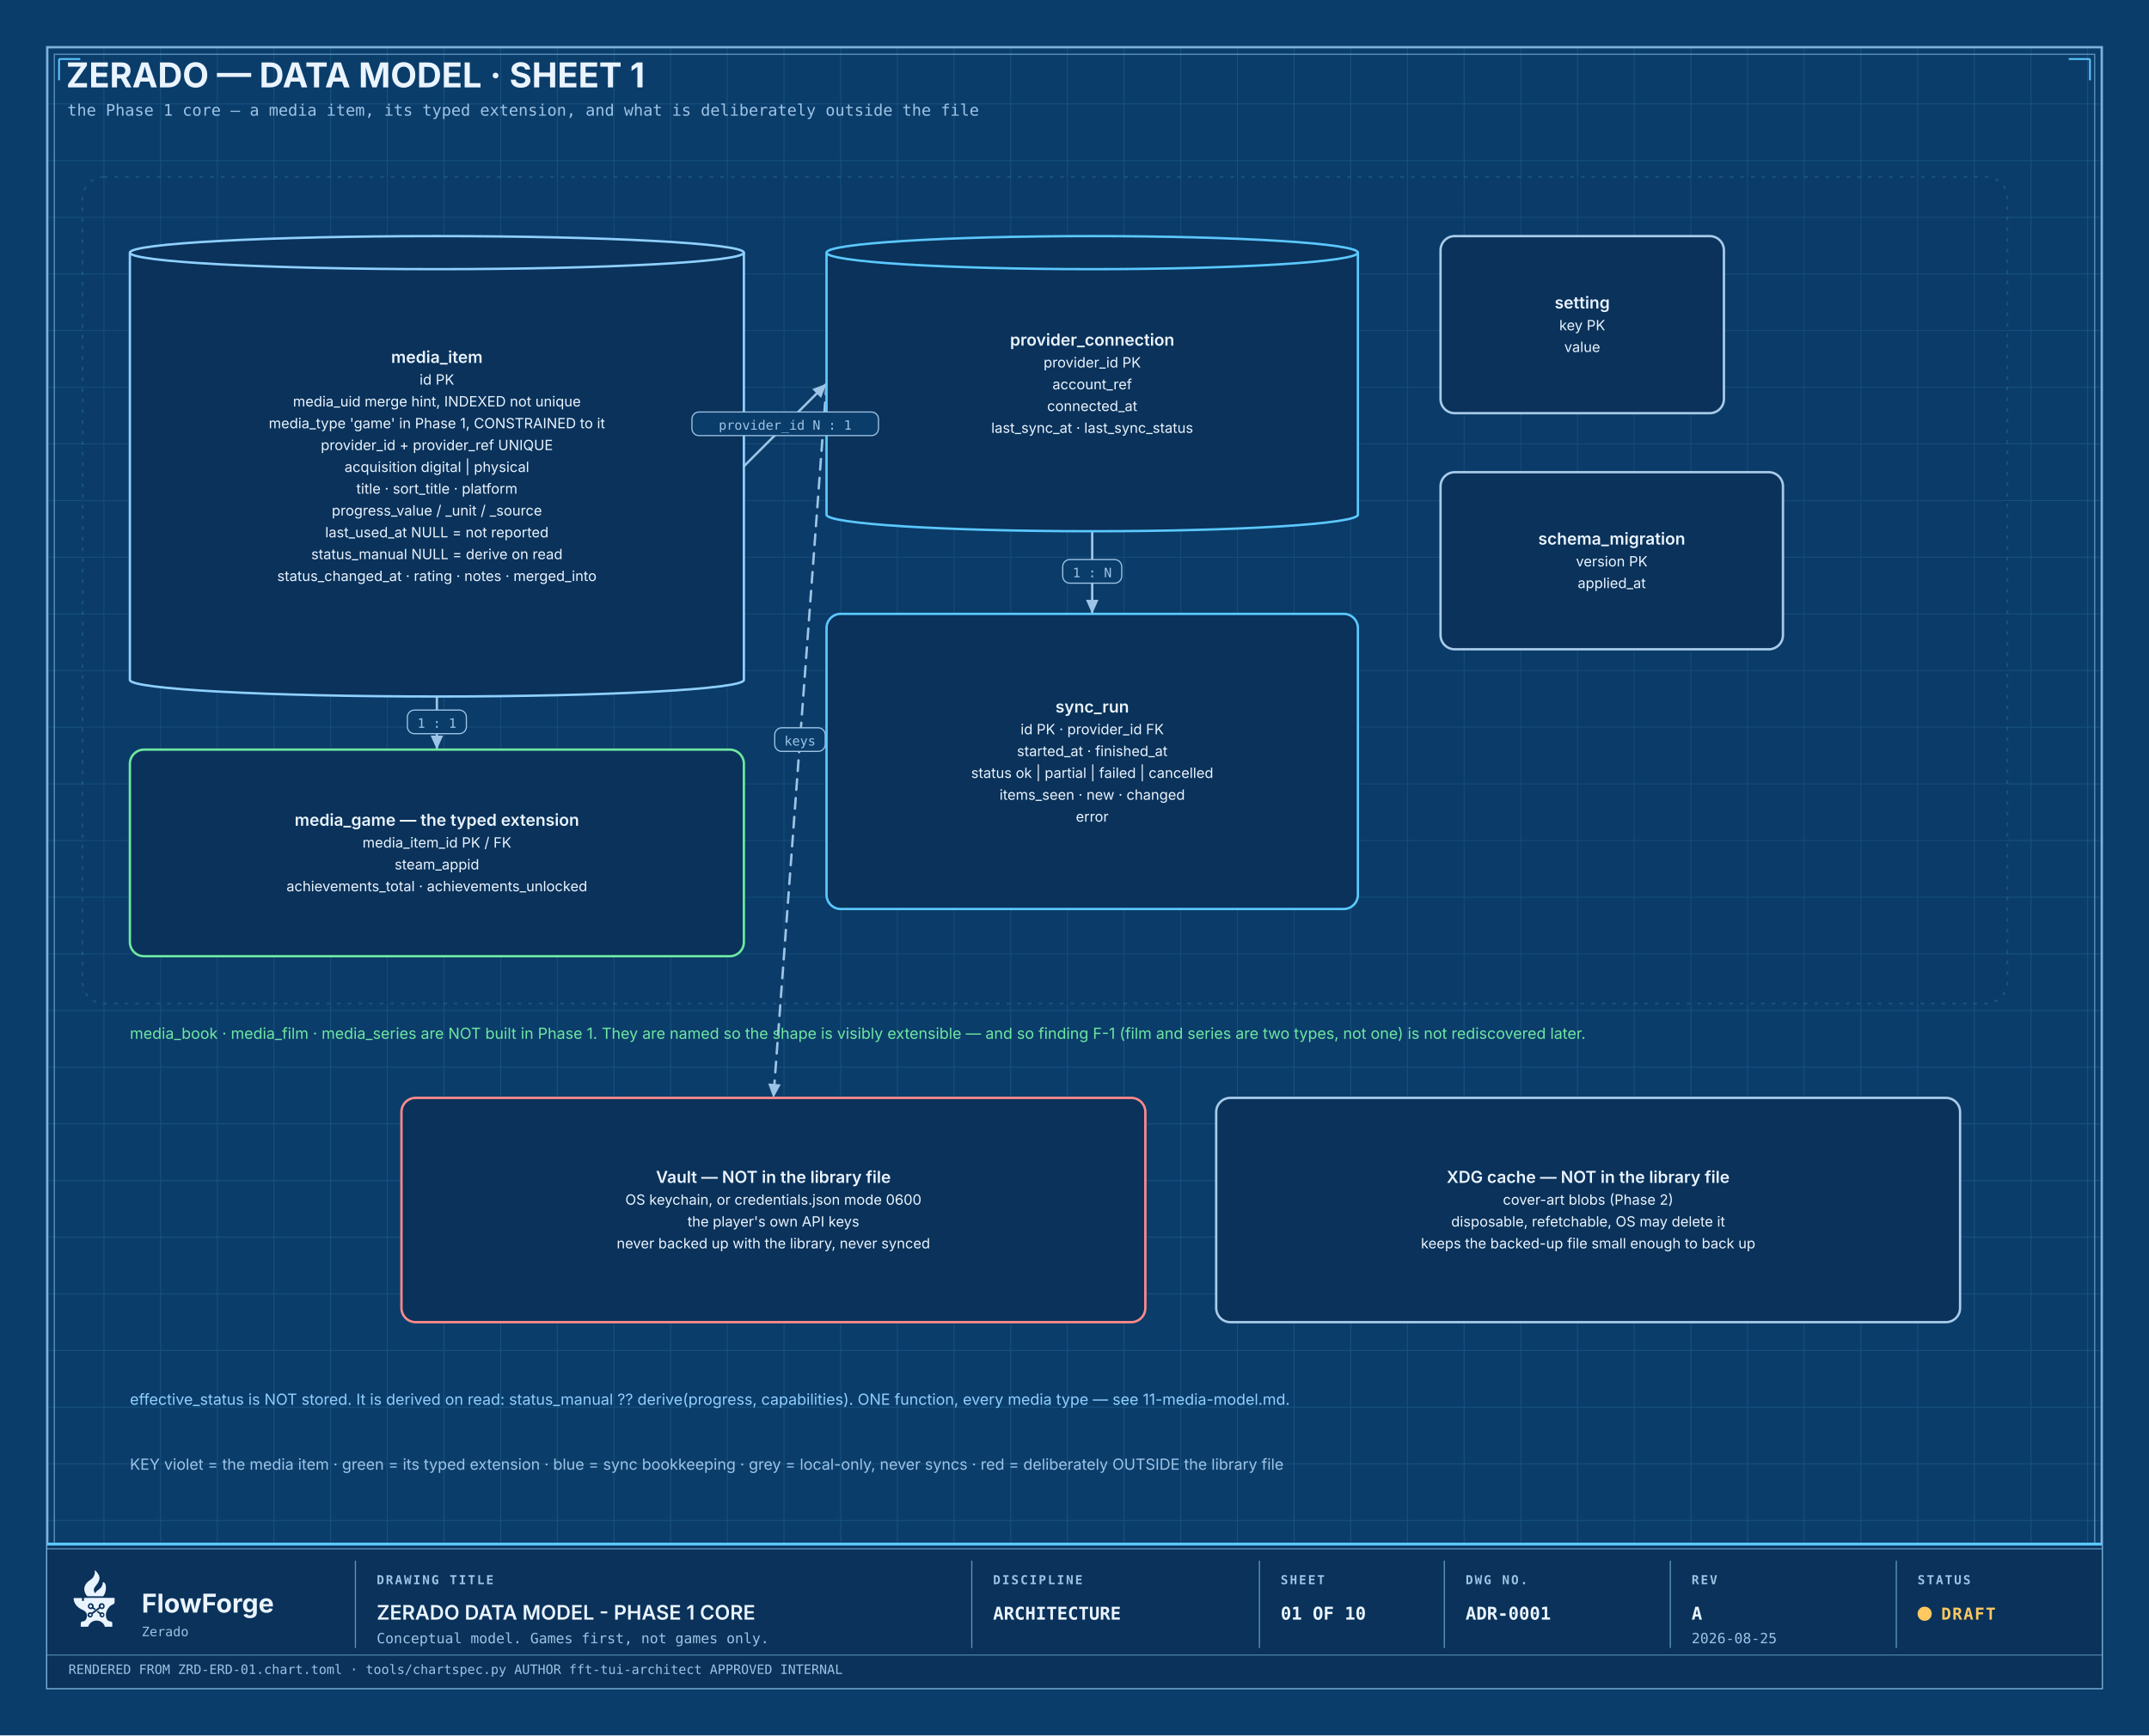
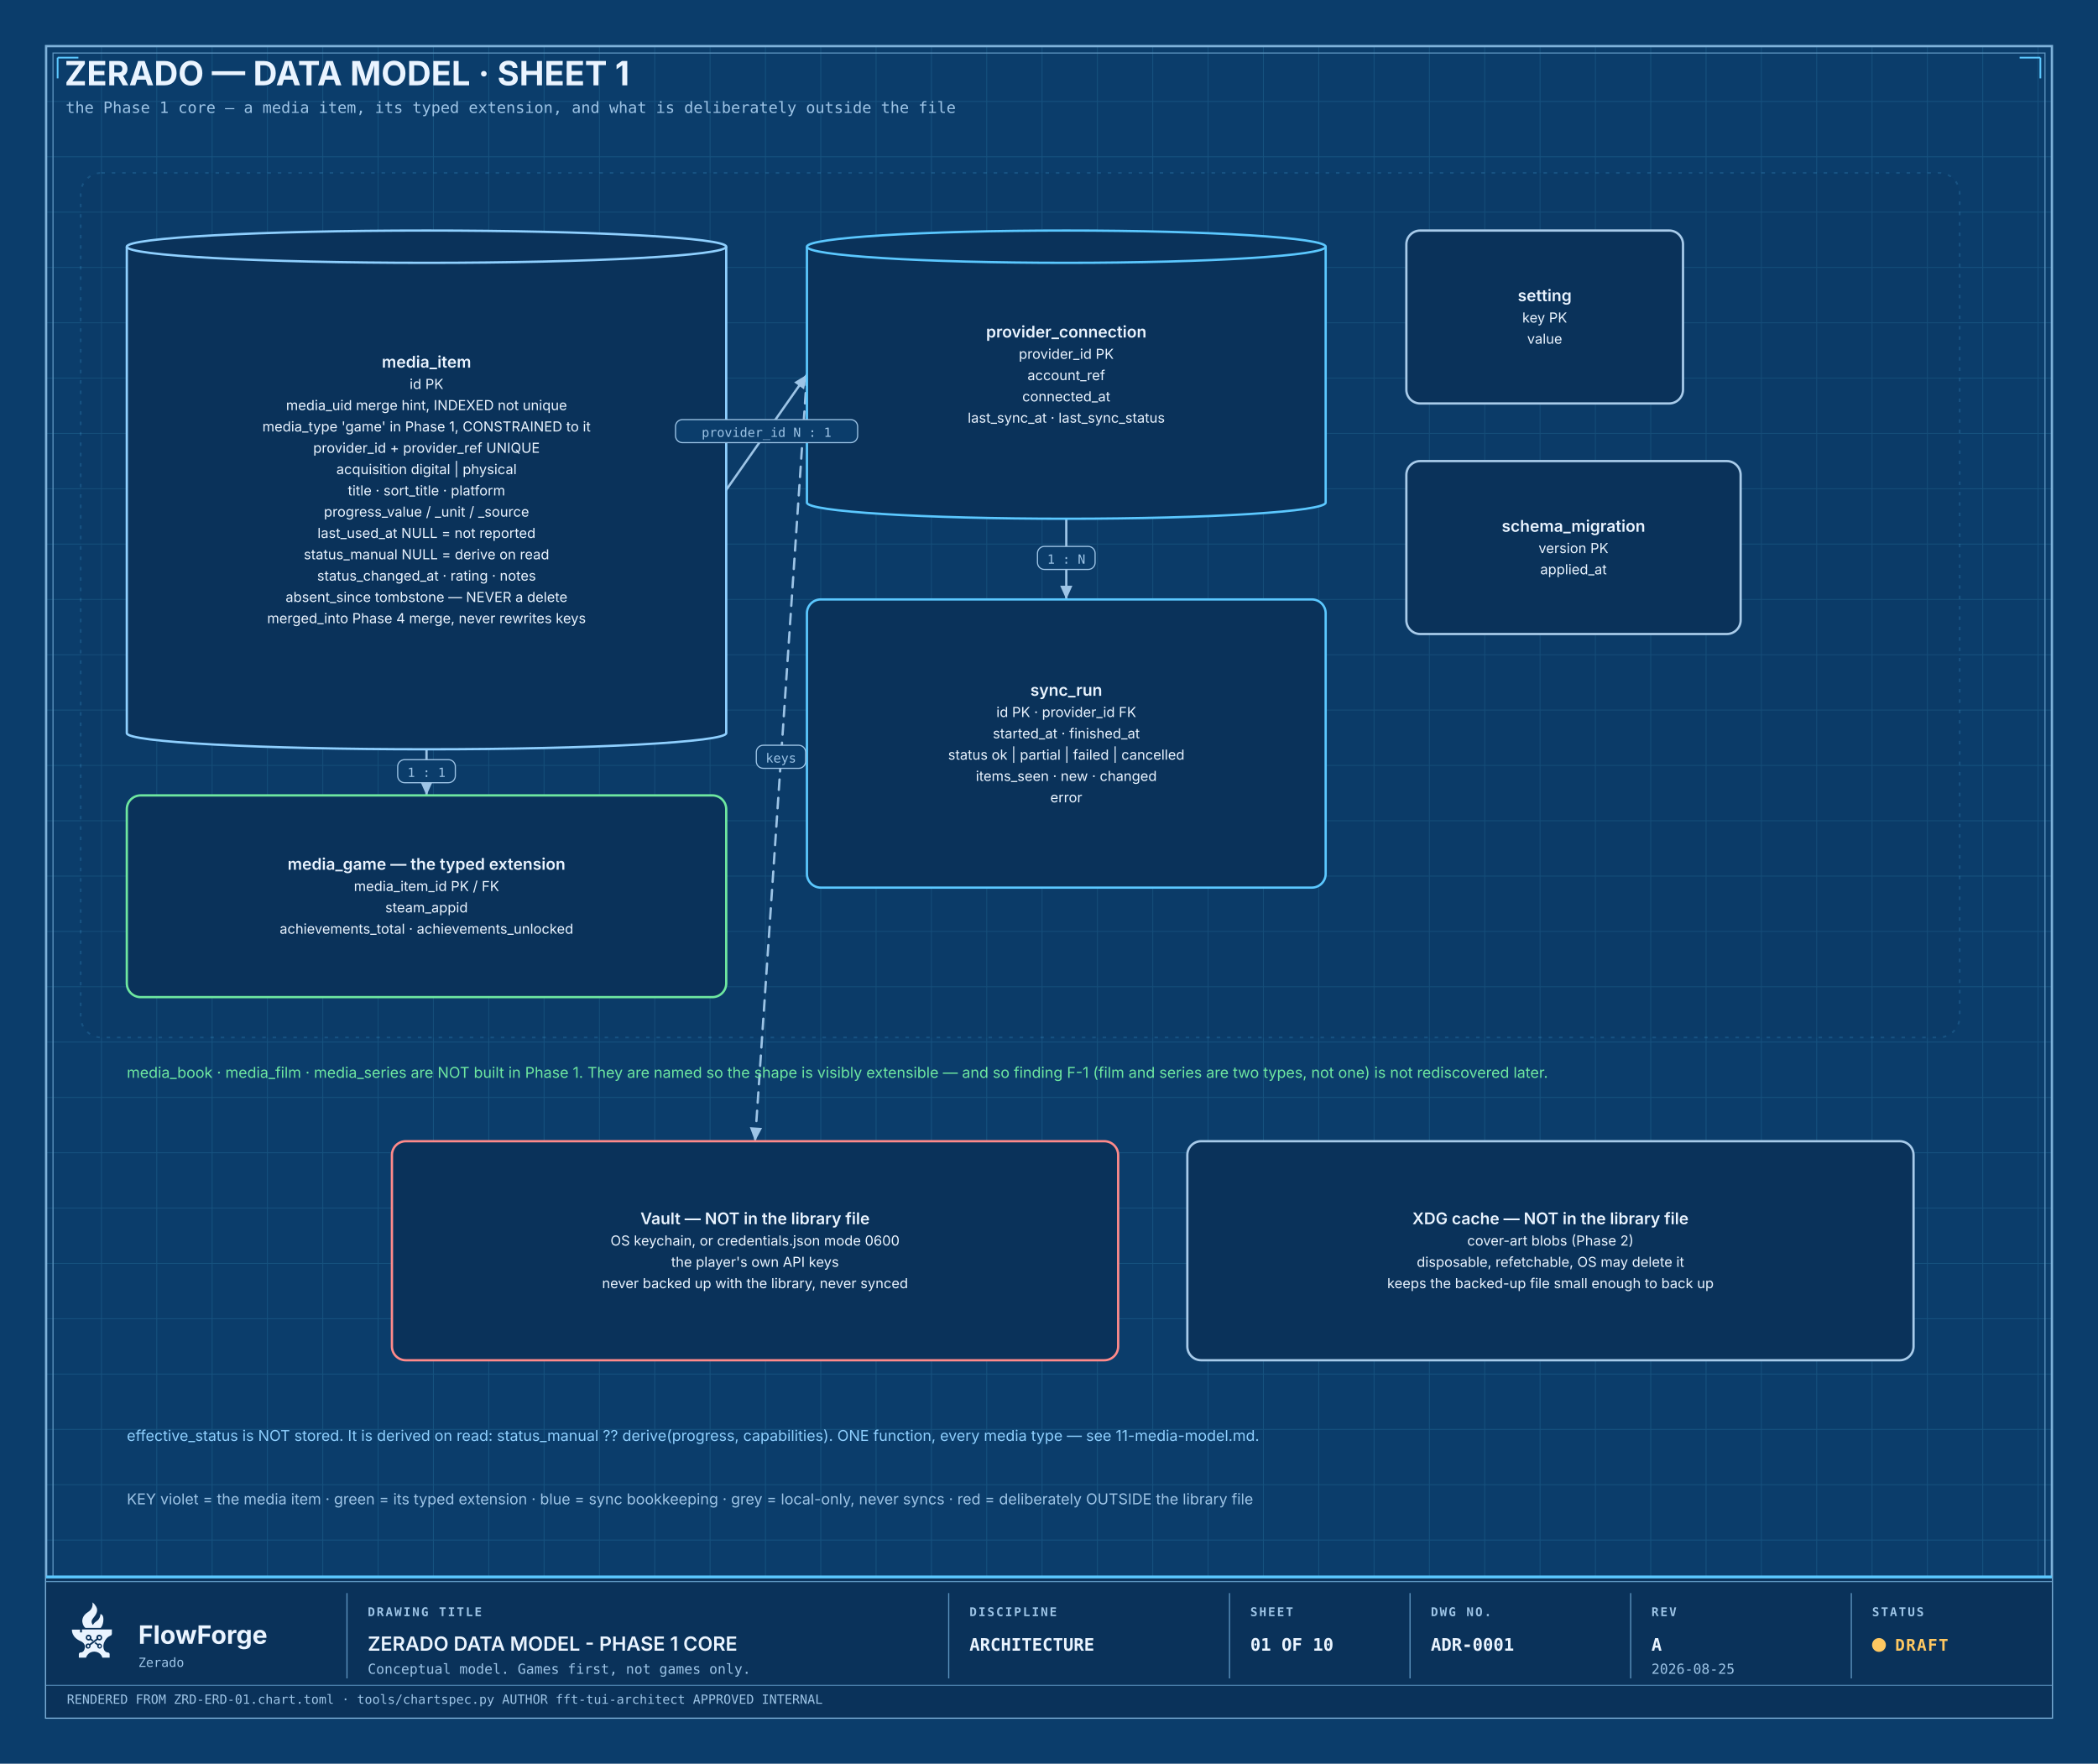
- <svg xmlns="http://www.w3.org/2000/svg" width="1820" height="1470" viewBox="0 0 1820 1470" font-family="'Segoe UI', 'Helvetica Neue', Inter, Arial, sans-serif">
-   <rect x="0" y="0" width="1820" height="1470" fill="#0B3D6B" />
-   <line x1="40" y1="40" x2="40" y2="1430" stroke="#16527F" stroke-width="0.75" />
-   <line x1="88" y1="40" x2="88" y2="1430" stroke="#16527F" stroke-width="0.75" />
-   <line x1="136" y1="40" x2="136" y2="1430" stroke="#16527F" stroke-width="0.75" />
-   <line x1="184" y1="40" x2="184" y2="1430" stroke="#16527F" stroke-width="0.75" />
-   <line x1="232" y1="40" x2="232" y2="1430" stroke="#16527F" stroke-width="0.75" />
-   <line x1="280" y1="40" x2="280" y2="1430" stroke="#16527F" stroke-width="0.75" />
-   <line x1="328" y1="40" x2="328" y2="1430" stroke="#16527F" stroke-width="0.75" />
-   <line x1="376" y1="40" x2="376" y2="1430" stroke="#16527F" stroke-width="0.75" />
-   <line x1="424" y1="40" x2="424" y2="1430" stroke="#16527F" stroke-width="0.75" />
-   <line x1="472" y1="40" x2="472" y2="1430" stroke="#16527F" stroke-width="0.75" />
-   <line x1="520" y1="40" x2="520" y2="1430" stroke="#16527F" stroke-width="0.75" />
-   <line x1="568" y1="40" x2="568" y2="1430" stroke="#16527F" stroke-width="0.75" />
-   <line x1="616" y1="40" x2="616" y2="1430" stroke="#16527F" stroke-width="0.75" />
-   <line x1="664" y1="40" x2="664" y2="1430" stroke="#16527F" stroke-width="0.75" />
-   <line x1="712" y1="40" x2="712" y2="1430" stroke="#16527F" stroke-width="0.75" />
-   <line x1="760" y1="40" x2="760" y2="1430" stroke="#16527F" stroke-width="0.75" />
-   <line x1="808" y1="40" x2="808" y2="1430" stroke="#16527F" stroke-width="0.75" />
-   <line x1="856" y1="40" x2="856" y2="1430" stroke="#16527F" stroke-width="0.75" />
-   <line x1="904" y1="40" x2="904" y2="1430" stroke="#16527F" stroke-width="0.75" />
-   <line x1="952" y1="40" x2="952" y2="1430" stroke="#16527F" stroke-width="0.75" />
-   <line x1="1000" y1="40" x2="1000" y2="1430" stroke="#16527F" stroke-width="0.75" />
-   <line x1="1048" y1="40" x2="1048" y2="1430" stroke="#16527F" stroke-width="0.75" />
-   <line x1="1096" y1="40" x2="1096" y2="1430" stroke="#16527F" stroke-width="0.75" />
-   <line x1="1144" y1="40" x2="1144" y2="1430" stroke="#16527F" stroke-width="0.75" />
-   <line x1="1192" y1="40" x2="1192" y2="1430" stroke="#16527F" stroke-width="0.75" />
-   <line x1="1240" y1="40" x2="1240" y2="1430" stroke="#16527F" stroke-width="0.75" />
-   <line x1="1288" y1="40" x2="1288" y2="1430" stroke="#16527F" stroke-width="0.75" />
-   <line x1="1336" y1="40" x2="1336" y2="1430" stroke="#16527F" stroke-width="0.75" />
-   <line x1="1384" y1="40" x2="1384" y2="1430" stroke="#16527F" stroke-width="0.75" />
-   <line x1="1432" y1="40" x2="1432" y2="1430" stroke="#16527F" stroke-width="0.75" />
-   <line x1="1480" y1="40" x2="1480" y2="1430" stroke="#16527F" stroke-width="0.75" />
-   <line x1="1528" y1="40" x2="1528" y2="1430" stroke="#16527F" stroke-width="0.75" />
-   <line x1="1576" y1="40" x2="1576" y2="1430" stroke="#16527F" stroke-width="0.75" />
-   <line x1="1624" y1="40" x2="1624" y2="1430" stroke="#16527F" stroke-width="0.75" />
-   <line x1="1672" y1="40" x2="1672" y2="1430" stroke="#16527F" stroke-width="0.75" />
-   <line x1="1720" y1="40" x2="1720" y2="1430" stroke="#16527F" stroke-width="0.75" />
-   <line x1="1768" y1="40" x2="1768" y2="1430" stroke="#16527F" stroke-width="0.75" />
+ <svg xmlns="http://www.w3.org/2000/svg" width="1820" height="1530" viewBox="0 0 1820 1530" font-family="'Segoe UI', 'Helvetica Neue', Inter, Arial, sans-serif">
+   <rect x="0" y="0" width="1820" height="1530" fill="#0B3D6B" />
+   <line x1="40" y1="40" x2="40" y2="1490" stroke="#16527F" stroke-width="0.75" />
+   <line x1="88" y1="40" x2="88" y2="1490" stroke="#16527F" stroke-width="0.75" />
+   <line x1="136" y1="40" x2="136" y2="1490" stroke="#16527F" stroke-width="0.75" />
+   <line x1="184" y1="40" x2="184" y2="1490" stroke="#16527F" stroke-width="0.75" />
+   <line x1="232" y1="40" x2="232" y2="1490" stroke="#16527F" stroke-width="0.75" />
+   <line x1="280" y1="40" x2="280" y2="1490" stroke="#16527F" stroke-width="0.75" />
+   <line x1="328" y1="40" x2="328" y2="1490" stroke="#16527F" stroke-width="0.75" />
+   <line x1="376" y1="40" x2="376" y2="1490" stroke="#16527F" stroke-width="0.75" />
+   <line x1="424" y1="40" x2="424" y2="1490" stroke="#16527F" stroke-width="0.75" />
+   <line x1="472" y1="40" x2="472" y2="1490" stroke="#16527F" stroke-width="0.75" />
+   <line x1="520" y1="40" x2="520" y2="1490" stroke="#16527F" stroke-width="0.75" />
+   <line x1="568" y1="40" x2="568" y2="1490" stroke="#16527F" stroke-width="0.75" />
+   <line x1="616" y1="40" x2="616" y2="1490" stroke="#16527F" stroke-width="0.75" />
+   <line x1="664" y1="40" x2="664" y2="1490" stroke="#16527F" stroke-width="0.75" />
+   <line x1="712" y1="40" x2="712" y2="1490" stroke="#16527F" stroke-width="0.75" />
+   <line x1="760" y1="40" x2="760" y2="1490" stroke="#16527F" stroke-width="0.75" />
+   <line x1="808" y1="40" x2="808" y2="1490" stroke="#16527F" stroke-width="0.75" />
+   <line x1="856" y1="40" x2="856" y2="1490" stroke="#16527F" stroke-width="0.75" />
+   <line x1="904" y1="40" x2="904" y2="1490" stroke="#16527F" stroke-width="0.75" />
+   <line x1="952" y1="40" x2="952" y2="1490" stroke="#16527F" stroke-width="0.75" />
+   <line x1="1000" y1="40" x2="1000" y2="1490" stroke="#16527F" stroke-width="0.75" />
+   <line x1="1048" y1="40" x2="1048" y2="1490" stroke="#16527F" stroke-width="0.75" />
+   <line x1="1096" y1="40" x2="1096" y2="1490" stroke="#16527F" stroke-width="0.75" />
+   <line x1="1144" y1="40" x2="1144" y2="1490" stroke="#16527F" stroke-width="0.75" />
+   <line x1="1192" y1="40" x2="1192" y2="1490" stroke="#16527F" stroke-width="0.75" />
+   <line x1="1240" y1="40" x2="1240" y2="1490" stroke="#16527F" stroke-width="0.75" />
+   <line x1="1288" y1="40" x2="1288" y2="1490" stroke="#16527F" stroke-width="0.75" />
+   <line x1="1336" y1="40" x2="1336" y2="1490" stroke="#16527F" stroke-width="0.75" />
+   <line x1="1384" y1="40" x2="1384" y2="1490" stroke="#16527F" stroke-width="0.75" />
+   <line x1="1432" y1="40" x2="1432" y2="1490" stroke="#16527F" stroke-width="0.75" />
+   <line x1="1480" y1="40" x2="1480" y2="1490" stroke="#16527F" stroke-width="0.75" />
+   <line x1="1528" y1="40" x2="1528" y2="1490" stroke="#16527F" stroke-width="0.75" />
+   <line x1="1576" y1="40" x2="1576" y2="1490" stroke="#16527F" stroke-width="0.75" />
+   <line x1="1624" y1="40" x2="1624" y2="1490" stroke="#16527F" stroke-width="0.75" />
+   <line x1="1672" y1="40" x2="1672" y2="1490" stroke="#16527F" stroke-width="0.75" />
+   <line x1="1720" y1="40" x2="1720" y2="1490" stroke="#16527F" stroke-width="0.75" />
+   <line x1="1768" y1="40" x2="1768" y2="1490" stroke="#16527F" stroke-width="0.75" />
  <line x1="40" y1="40" x2="1780" y2="40" stroke="#16527F" stroke-width="0.75" />
  <line x1="40" y1="88" x2="1780" y2="88" stroke="#16527F" stroke-width="0.75" />
  <line x1="40" y1="136" x2="1780" y2="136" stroke="#16527F" stroke-width="0.75" />
  <line x1="40" y1="184" x2="1780" y2="184" stroke="#16527F" stroke-width="0.75" />
  <line x1="40" y1="232" x2="1780" y2="232" stroke="#16527F" stroke-width="0.75" />
  <line x1="40" y1="280" x2="1780" y2="280" stroke="#16527F" stroke-width="0.75" />
  <line x1="40" y1="328" x2="1780" y2="328" stroke="#16527F" stroke-width="0.75" />
  <line x1="40" y1="376" x2="1780" y2="376" stroke="#16527F" stroke-width="0.75" />
  <line x1="40" y1="424" x2="1780" y2="424" stroke="#16527F" stroke-width="0.75" />
  <line x1="40" y1="472" x2="1780" y2="472" stroke="#16527F" stroke-width="0.75" />
  <line x1="40" y1="520" x2="1780" y2="520" stroke="#16527F" stroke-width="0.75" />
  <line x1="40" y1="568" x2="1780" y2="568" stroke="#16527F" stroke-width="0.75" />
  <line x1="40" y1="616" x2="1780" y2="616" stroke="#16527F" stroke-width="0.75" />
  <line x1="40" y1="664" x2="1780" y2="664" stroke="#16527F" stroke-width="0.75" />
  <line x1="40" y1="712" x2="1780" y2="712" stroke="#16527F" stroke-width="0.75" />
  <line x1="40" y1="760" x2="1780" y2="760" stroke="#16527F" stroke-width="0.75" />
  <line x1="40" y1="808" x2="1780" y2="808" stroke="#16527F" stroke-width="0.75" />
  <line x1="40" y1="856" x2="1780" y2="856" stroke="#16527F" stroke-width="0.75" />
  <line x1="40" y1="904" x2="1780" y2="904" stroke="#16527F" stroke-width="0.75" />
  <line x1="40" y1="952" x2="1780" y2="952" stroke="#16527F" stroke-width="0.75" />
  <line x1="40" y1="1000" x2="1780" y2="1000" stroke="#16527F" stroke-width="0.75" />
  <line x1="40" y1="1048" x2="1780" y2="1048" stroke="#16527F" stroke-width="0.75" />
  <line x1="40" y1="1096" x2="1780" y2="1096" stroke="#16527F" stroke-width="0.75" />
  <line x1="40" y1="1144" x2="1780" y2="1144" stroke="#16527F" stroke-width="0.75" />
  <line x1="40" y1="1192" x2="1780" y2="1192" stroke="#16527F" stroke-width="0.75" />
  <line x1="40" y1="1240" x2="1780" y2="1240" stroke="#16527F" stroke-width="0.75" />
  <line x1="40" y1="1288" x2="1780" y2="1288" stroke="#16527F" stroke-width="0.75" />
  <line x1="40" y1="1336" x2="1780" y2="1336" stroke="#16527F" stroke-width="0.75" />
  <line x1="40" y1="1384" x2="1780" y2="1384" stroke="#16527F" stroke-width="0.75" />
-   <rect x="40" y="40" width="1740" height="1390" fill="none" stroke="#7FB2DA" stroke-width="2" />
-   <rect x="46" y="46" width="1728" height="1378" fill="none" stroke="#5C93BE" stroke-width="1" />
+   <line x1="40" y1="1432" x2="1780" y2="1432" stroke="#16527F" stroke-width="0.75" />
+   <line x1="40" y1="1480" x2="1780" y2="1480" stroke="#16527F" stroke-width="0.75" />
+   <rect x="40" y="40" width="1740" height="1450" fill="none" stroke="#7FB2DA" stroke-width="2" />
+   <rect x="46" y="46" width="1728" height="1438" fill="none" stroke="#5C93BE" stroke-width="1" />
  <line x1="50" y1="50" x2="68" y2="50" stroke="#5BC8FF" stroke-width="1.5" />
  <line x1="50" y1="50" x2="50" y2="68" stroke="#5BC8FF" stroke-width="1.5" />
  <line x1="1770" y1="50" x2="1752" y2="50" stroke="#5BC8FF" stroke-width="1.5" />
  <line x1="1770" y1="50" x2="1770" y2="68" stroke="#5BC8FF" stroke-width="1.5" />
-   <line x1="50" y1="1420" x2="68" y2="1420" stroke="#5BC8FF" stroke-width="1.5" />
-   <line x1="50" y1="1420" x2="50" y2="1402" stroke="#5BC8FF" stroke-width="1.5" />
-   <line x1="1770" y1="1420" x2="1752" y2="1420" stroke="#5BC8FF" stroke-width="1.5" />
-   <line x1="1770" y1="1420" x2="1770" y2="1402" stroke="#5BC8FF" stroke-width="1.5" />
+   <line x1="50" y1="1480" x2="68" y2="1480" stroke="#5BC8FF" stroke-width="1.5" />
+   <line x1="50" y1="1480" x2="50" y2="1462" stroke="#5BC8FF" stroke-width="1.5" />
+   <line x1="1770" y1="1480" x2="1752" y2="1480" stroke="#5BC8FF" stroke-width="1.5" />
+   <line x1="1770" y1="1480" x2="1770" y2="1462" stroke="#5BC8FF" stroke-width="1.5" />
  <text x="56" y="74" font-family="'Segoe UI', 'Helvetica Neue', Inter, Arial, sans-serif" font-size="29" font-weight="700" fill="#EAF4FF">ZERADO — DATA MODEL  ·  SHEET 1</text>
  <text x="57" y="98" font-family="ui-monospace, 'Cascadia Code', 'JetBrains Mono', monospace" font-size="13.5" fill="#9DC4E6">the Phase 1 core — a media item, its typed extension, and what is deliberately outside the file</text>
-   <rect x="70.0" y="150.0" width="1630.0" height="700.0" rx="18" fill="#0A325A" opacity="0.16" stroke="#5BC8FF" stroke-width="1.5" stroke-dasharray="3 6" />
-   <polyline points="370.0,590.0 370.0,635.0" fill="none" stroke="#9DC4E6" stroke-width="2.0" stroke-linejoin="round" stroke-linecap="round" />
-   <polygon points="370.0,635.0 364.7,623.1 375.3,623.1" fill="#9DC4E6" />
-   <polyline points="630.0,395.0 700.0,325.0" fill="none" stroke="#9DC4E6" stroke-width="2.0" stroke-linejoin="round" stroke-linecap="round" />
-   <polygon points="700.0,325.0 695.4,337.1 687.9,329.6" fill="#9DC4E6" />
+   <rect x="70.0" y="150.0" width="1630.0" height="750.0" rx="18" fill="#0A325A" opacity="0.16" stroke="#5BC8FF" stroke-width="1.5" stroke-dasharray="3 6" />
+   <polyline points="370.0,650.0 370.0,690.0" fill="none" stroke="#9DC4E6" stroke-width="2.0" stroke-linejoin="round" stroke-linecap="round" />
+   <polygon points="370.0,690.0 364.7,678.1 375.3,678.1" fill="#9DC4E6" />
+   <polyline points="630.0,425.0 700.0,325.0" fill="none" stroke="#9DC4E6" stroke-width="2.0" stroke-linejoin="round" stroke-linecap="round" />
+   <polygon points="700.0,325.0 697.5,337.8 688.9,331.7" fill="#9DC4E6" />
  <polyline points="925.0,450.0 925.0,520.0" fill="none" stroke="#9DC4E6" stroke-width="2.0" stroke-linejoin="round" stroke-linecap="round" />
  <polygon points="925.0,520.0 919.7,508.1 930.3,508.1" fill="#9DC4E6" />
-   <polyline points="700.0,325.0 655.0,930.0" fill="none" stroke="#9DC4E6" stroke-width="2.0" stroke-dasharray="9 7" stroke-linejoin="round" stroke-linecap="round" />
-   <polygon points="655.0,930.0 650.6,917.8 661.2,918.6" fill="#9DC4E6" />
-   <path d="M110.0,214.0 A260.0,14 0 0 1 630.0,214.0 L630.0,576.0 A260.0,14 0 0 1 110.0,576.0 Z" fill="#0A325A" stroke="#8FD0FF" stroke-width="2.0" />
+   <polyline points="700.0,325.0 655.0,990.0" fill="none" stroke="#9DC4E6" stroke-width="2.0" stroke-dasharray="9 7" stroke-linejoin="round" stroke-linecap="round" />
+   <polygon points="655.0,990.0 650.5,977.8 661.1,978.5" fill="#9DC4E6" />
+   <path d="M110.0,214.0 A260.0,14 0 0 1 630.0,214.0 L630.0,636.0 A260.0,14 0 0 1 110.0,636.0 Z" fill="#0A325A" stroke="#8FD0FF" stroke-width="2.0" />
  <path d="M110.0,214.0 A260.0,14 0 0 0 630.0,214.0" fill="none" stroke="#8FD0FF" stroke-width="2.0" />
-   <text x="370.0" y="307.4" font-family="'Segoe UI', 'Helvetica Neue', Inter, Arial, sans-serif" font-size="14" fill="#EAF4FF" text-anchor="middle" font-weight="600">media_item</text>
-   <text x="370.0" y="325.8" font-family="'Segoe UI', 'Helvetica Neue', Inter, Arial, sans-serif" font-size="12" fill="#EAF4FF" text-anchor="middle" font-weight="400">id                    PK</text>
-   <text x="370.0" y="344.3" font-family="'Segoe UI', 'Helvetica Neue', Inter, Arial, sans-serif" font-size="12" fill="#EAF4FF" text-anchor="middle" font-weight="400">media_uid             merge hint, INDEXED not unique</text>
-   <text x="370.0" y="362.8" font-family="'Segoe UI', 'Helvetica Neue', Inter, Arial, sans-serif" font-size="12" fill="#EAF4FF" text-anchor="middle" font-weight="400">media_type            'game' in Phase 1, CONSTRAINED to it</text>
-   <text x="370.0" y="381.3" font-family="'Segoe UI', 'Helvetica Neue', Inter, Arial, sans-serif" font-size="12" fill="#EAF4FF" text-anchor="middle" font-weight="400">provider_id + provider_ref      UNIQUE</text>
-   <text x="370.0" y="399.8" font-family="'Segoe UI', 'Helvetica Neue', Inter, Arial, sans-serif" font-size="12" fill="#EAF4FF" text-anchor="middle" font-weight="400">acquisition           digital | physical</text>
-   <text x="370.0" y="418.2" font-family="'Segoe UI', 'Helvetica Neue', Inter, Arial, sans-serif" font-size="12" fill="#EAF4FF" text-anchor="middle" font-weight="400">title · sort_title · platform</text>
-   <text x="370.0" y="436.7" font-family="'Segoe UI', 'Helvetica Neue', Inter, Arial, sans-serif" font-size="12" fill="#EAF4FF" text-anchor="middle" font-weight="400">progress_value / _unit / _source</text>
-   <text x="370.0" y="455.2" font-family="'Segoe UI', 'Helvetica Neue', Inter, Arial, sans-serif" font-size="12" fill="#EAF4FF" text-anchor="middle" font-weight="400">last_used_at          NULL = not reported</text>
-   <text x="370.0" y="473.7" font-family="'Segoe UI', 'Helvetica Neue', Inter, Arial, sans-serif" font-size="12" fill="#EAF4FF" text-anchor="middle" font-weight="400">status_manual         NULL = derive on read</text>
-   <text x="370.0" y="492.2" font-family="'Segoe UI', 'Helvetica Neue', Inter, Arial, sans-serif" font-size="12" fill="#EAF4FF" text-anchor="middle" font-weight="400">status_changed_at · rating · notes · merged_into</text>
-   <rect x="110.0" y="635.0" width="520.0" height="175.0" rx="12" ry="12" fill="#0A325A" stroke="#6EE7A0" stroke-width="2.0" />
-   <text x="370.0" y="699.5" font-family="'Segoe UI', 'Helvetica Neue', Inter, Arial, sans-serif" font-size="14" fill="#EAF4FF" text-anchor="middle" font-weight="600">media_game        — the typed extension</text>
-   <text x="370.0" y="718.0" font-family="'Segoe UI', 'Helvetica Neue', Inter, Arial, sans-serif" font-size="12" fill="#EAF4FF" text-anchor="middle" font-weight="400">media_item_id         PK / FK</text>
-   <text x="370.0" y="736.5" font-family="'Segoe UI', 'Helvetica Neue', Inter, Arial, sans-serif" font-size="12" fill="#EAF4FF" text-anchor="middle" font-weight="400">steam_appid</text>
-   <text x="370.0" y="755.0" font-family="'Segoe UI', 'Helvetica Neue', Inter, Arial, sans-serif" font-size="12" fill="#EAF4FF" text-anchor="middle" font-weight="400">achievements_total · achievements_unlocked</text>
+   <text x="370.0" y="318.9" font-family="'Segoe UI', 'Helvetica Neue', Inter, Arial, sans-serif" font-size="14" fill="#EAF4FF" text-anchor="middle" font-weight="600">media_item</text>
+   <text x="370.0" y="337.4" font-family="'Segoe UI', 'Helvetica Neue', Inter, Arial, sans-serif" font-size="12" fill="#EAF4FF" text-anchor="middle" font-weight="400">id                    PK</text>
+   <text x="370.0" y="355.8" font-family="'Segoe UI', 'Helvetica Neue', Inter, Arial, sans-serif" font-size="12" fill="#EAF4FF" text-anchor="middle" font-weight="400">media_uid             merge hint, INDEXED not unique</text>
+   <text x="370.0" y="374.3" font-family="'Segoe UI', 'Helvetica Neue', Inter, Arial, sans-serif" font-size="12" fill="#EAF4FF" text-anchor="middle" font-weight="400">media_type            'game' in Phase 1, CONSTRAINED to it</text>
+   <text x="370.0" y="392.8" font-family="'Segoe UI', 'Helvetica Neue', Inter, Arial, sans-serif" font-size="12" fill="#EAF4FF" text-anchor="middle" font-weight="400">provider_id + provider_ref      UNIQUE</text>
+   <text x="370.0" y="411.3" font-family="'Segoe UI', 'Helvetica Neue', Inter, Arial, sans-serif" font-size="12" fill="#EAF4FF" text-anchor="middle" font-weight="400">acquisition           digital | physical</text>
+   <text x="370.0" y="429.8" font-family="'Segoe UI', 'Helvetica Neue', Inter, Arial, sans-serif" font-size="12" fill="#EAF4FF" text-anchor="middle" font-weight="400">title · sort_title · platform</text>
+   <text x="370.0" y="448.2" font-family="'Segoe UI', 'Helvetica Neue', Inter, Arial, sans-serif" font-size="12" fill="#EAF4FF" text-anchor="middle" font-weight="400">progress_value / _unit / _source</text>
+   <text x="370.0" y="466.7" font-family="'Segoe UI', 'Helvetica Neue', Inter, Arial, sans-serif" font-size="12" fill="#EAF4FF" text-anchor="middle" font-weight="400">last_used_at          NULL = not reported</text>
+   <text x="370.0" y="485.2" font-family="'Segoe UI', 'Helvetica Neue', Inter, Arial, sans-serif" font-size="12" fill="#EAF4FF" text-anchor="middle" font-weight="400">status_manual         NULL = derive on read</text>
+   <text x="370.0" y="503.7" font-family="'Segoe UI', 'Helvetica Neue', Inter, Arial, sans-serif" font-size="12" fill="#EAF4FF" text-anchor="middle" font-weight="400">status_changed_at · rating · notes</text>
+   <text x="370.0" y="522.2" font-family="'Segoe UI', 'Helvetica Neue', Inter, Arial, sans-serif" font-size="12" fill="#EAF4FF" text-anchor="middle" font-weight="400">absent_since          tombstone — NEVER a delete</text>
+   <text x="370.0" y="540.6" font-family="'Segoe UI', 'Helvetica Neue', Inter, Arial, sans-serif" font-size="12" fill="#EAF4FF" text-anchor="middle" font-weight="400">merged_into           Phase 4 merge, never rewrites keys</text>
+   <rect x="110.0" y="690.0" width="520.0" height="175.0" rx="12" ry="12" fill="#0A325A" stroke="#6EE7A0" stroke-width="2.0" />
+   <text x="370.0" y="754.5" font-family="'Segoe UI', 'Helvetica Neue', Inter, Arial, sans-serif" font-size="14" fill="#EAF4FF" text-anchor="middle" font-weight="600">media_game        — the typed extension</text>
+   <text x="370.0" y="773.0" font-family="'Segoe UI', 'Helvetica Neue', Inter, Arial, sans-serif" font-size="12" fill="#EAF4FF" text-anchor="middle" font-weight="400">media_item_id         PK / FK</text>
+   <text x="370.0" y="791.5" font-family="'Segoe UI', 'Helvetica Neue', Inter, Arial, sans-serif" font-size="12" fill="#EAF4FF" text-anchor="middle" font-weight="400">steam_appid</text>
+   <text x="370.0" y="810.0" font-family="'Segoe UI', 'Helvetica Neue', Inter, Arial, sans-serif" font-size="12" fill="#EAF4FF" text-anchor="middle" font-weight="400">achievements_total · achievements_unlocked</text>
  <path d="M700.0,214.0 A225.0,14 0 0 1 1150.0,214.0 L1150.0,436.0 A225.0,14 0 0 1 700.0,436.0 Z" fill="#0A325A" stroke="#5BC8FF" stroke-width="2.0" />
  <path d="M700.0,214.0 A225.0,14 0 0 0 1150.0,214.0" fill="none" stroke="#5BC8FF" stroke-width="2.0" />
  <text x="925.0" y="292.8" font-family="'Segoe UI', 'Helvetica Neue', Inter, Arial, sans-serif" font-size="14" fill="#EAF4FF" text-anchor="middle" font-weight="600">provider_connection</text>
  <text x="925.0" y="311.3" font-family="'Segoe UI', 'Helvetica Neue', Inter, Arial, sans-serif" font-size="12" fill="#EAF4FF" text-anchor="middle" font-weight="400">provider_id           PK</text>
  <text x="925.0" y="329.8" font-family="'Segoe UI', 'Helvetica Neue', Inter, Arial, sans-serif" font-size="12" fill="#EAF4FF" text-anchor="middle" font-weight="400">account_ref</text>
  <text x="925.0" y="348.2" font-family="'Segoe UI', 'Helvetica Neue', Inter, Arial, sans-serif" font-size="12" fill="#EAF4FF" text-anchor="middle" font-weight="400">connected_at</text>
  <text x="925.0" y="366.7" font-family="'Segoe UI', 'Helvetica Neue', Inter, Arial, sans-serif" font-size="12" fill="#EAF4FF" text-anchor="middle" font-weight="400">last_sync_at · last_sync_status</text>
  <rect x="700.0" y="520.0" width="450.0" height="250.0" rx="12" ry="12" fill="#0A325A" stroke="#5BC8FF" stroke-width="2.0" />
  <text x="925.0" y="603.6" font-family="'Segoe UI', 'Helvetica Neue', Inter, Arial, sans-serif" font-size="14" fill="#EAF4FF" text-anchor="middle" font-weight="600">sync_run</text>
  <text x="925.0" y="622.0" font-family="'Segoe UI', 'Helvetica Neue', Inter, Arial, sans-serif" font-size="12" fill="#EAF4FF" text-anchor="middle" font-weight="400">id PK  ·  provider_id FK</text>
  <text x="925.0" y="640.5" font-family="'Segoe UI', 'Helvetica Neue', Inter, Arial, sans-serif" font-size="12" fill="#EAF4FF" text-anchor="middle" font-weight="400">started_at · finished_at</text>
  <text x="925.0" y="659.0" font-family="'Segoe UI', 'Helvetica Neue', Inter, Arial, sans-serif" font-size="12" fill="#EAF4FF" text-anchor="middle" font-weight="400">status  ok | partial | failed | cancelled</text>
  <text x="925.0" y="677.5" font-family="'Segoe UI', 'Helvetica Neue', Inter, Arial, sans-serif" font-size="12" fill="#EAF4FF" text-anchor="middle" font-weight="400">items_seen · new · changed</text>
  <text x="925.0" y="696.0" font-family="'Segoe UI', 'Helvetica Neue', Inter, Arial, sans-serif" font-size="12" fill="#EAF4FF" text-anchor="middle" font-weight="400">error</text>
  <rect x="1220.0" y="200.0" width="240.0" height="150.0" rx="12" ry="12" fill="#0A325A" stroke="#A8CBEA" stroke-width="2.0" />
  <text x="1340.0" y="261.3" font-family="'Segoe UI', 'Helvetica Neue', Inter, Arial, sans-serif" font-size="14" fill="#EAF4FF" text-anchor="middle" font-weight="600">setting</text>
  <text x="1340.0" y="279.8" font-family="'Segoe UI', 'Helvetica Neue', Inter, Arial, sans-serif" font-size="12" fill="#EAF4FF" text-anchor="middle" font-weight="400">key  PK</text>
  <text x="1340.0" y="298.2" font-family="'Segoe UI', 'Helvetica Neue', Inter, Arial, sans-serif" font-size="12" fill="#EAF4FF" text-anchor="middle" font-weight="400">value</text>
  <rect x="1220.0" y="400.0" width="290.0" height="150.0" rx="12" ry="12" fill="#0A325A" stroke="#A8CBEA" stroke-width="2.0" />
  <text x="1365.0" y="461.3" font-family="'Segoe UI', 'Helvetica Neue', Inter, Arial, sans-serif" font-size="14" fill="#EAF4FF" text-anchor="middle" font-weight="600">schema_migration</text>
  <text x="1365.0" y="479.8" font-family="'Segoe UI', 'Helvetica Neue', Inter, Arial, sans-serif" font-size="12" fill="#EAF4FF" text-anchor="middle" font-weight="400">version  PK</text>
  <text x="1365.0" y="498.2" font-family="'Segoe UI', 'Helvetica Neue', Inter, Arial, sans-serif" font-size="12" fill="#EAF4FF" text-anchor="middle" font-weight="400">applied_at</text>
-   <rect x="340.0" y="930.0" width="630.0" height="190.0" rx="12" ry="12" fill="#0A325A" stroke="#FF8A8A" stroke-width="2.0" />
-   <text x="655.0" y="1002.0" font-family="'Segoe UI', 'Helvetica Neue', Inter, Arial, sans-serif" font-size="14" fill="#EAF4FF" text-anchor="middle" font-weight="600">Vault   —   NOT in the library file</text>
-   <text x="655.0" y="1020.5" font-family="'Segoe UI', 'Helvetica Neue', Inter, Arial, sans-serif" font-size="12" fill="#EAF4FF" text-anchor="middle" font-weight="400">OS keychain, or credentials.json mode 0600</text>
-   <text x="655.0" y="1039.0" font-family="'Segoe UI', 'Helvetica Neue', Inter, Arial, sans-serif" font-size="12" fill="#EAF4FF" text-anchor="middle" font-weight="400">the player's own API keys</text>
-   <text x="655.0" y="1057.5" font-family="'Segoe UI', 'Helvetica Neue', Inter, Arial, sans-serif" font-size="12" fill="#EAF4FF" text-anchor="middle" font-weight="400">never backed up with the library, never synced</text>
-   <rect x="1030.0" y="930.0" width="630.0" height="190.0" rx="12" ry="12" fill="#0A325A" stroke="#A8CBEA" stroke-width="2.0" />
-   <text x="1345.0" y="1002.0" font-family="'Segoe UI', 'Helvetica Neue', Inter, Arial, sans-serif" font-size="14" fill="#EAF4FF" text-anchor="middle" font-weight="600">XDG cache   —   NOT in the library file</text>
-   <text x="1345.0" y="1020.5" font-family="'Segoe UI', 'Helvetica Neue', Inter, Arial, sans-serif" font-size="12" fill="#EAF4FF" text-anchor="middle" font-weight="400">cover-art blobs (Phase 2)</text>
-   <text x="1345.0" y="1039.0" font-family="'Segoe UI', 'Helvetica Neue', Inter, Arial, sans-serif" font-size="12" fill="#EAF4FF" text-anchor="middle" font-weight="400">disposable, refetchable, OS may delete it</text>
-   <text x="1345.0" y="1057.5" font-family="'Segoe UI', 'Helvetica Neue', Inter, Arial, sans-serif" font-size="12" fill="#EAF4FF" text-anchor="middle" font-weight="400">keeps the backed-up file small enough to back up</text>
-   <rect x="345.0" y="601.5" width="50.0" height="20" rx="6" fill="#0B3D6B" stroke="#9DC4E6" stroke-width="1" opacity="1" />
-   <text x="370.0" y="616.5" font-family="ui-monospace, 'Cascadia Code', 'JetBrains Mono', monospace" font-size="11" fill="#9DC4E6" text-anchor="middle">1 : 1</text>
-   <rect x="586.0" y="349.0" width="158.0" height="20" rx="6" fill="#0B3D6B" stroke="#9DC4E6" stroke-width="1" opacity="1" />
-   <text x="665.0" y="364.0" font-family="ui-monospace, 'Cascadia Code', 'JetBrains Mono', monospace" font-size="11" fill="#9DC4E6" text-anchor="middle">provider_id    N : 1</text>
+   <rect x="340.0" y="990.0" width="630.0" height="190.0" rx="12" ry="12" fill="#0A325A" stroke="#FF8A8A" stroke-width="2.0" />
+   <text x="655.0" y="1062.0" font-family="'Segoe UI', 'Helvetica Neue', Inter, Arial, sans-serif" font-size="14" fill="#EAF4FF" text-anchor="middle" font-weight="600">Vault   —   NOT in the library file</text>
+   <text x="655.0" y="1080.5" font-family="'Segoe UI', 'Helvetica Neue', Inter, Arial, sans-serif" font-size="12" fill="#EAF4FF" text-anchor="middle" font-weight="400">OS keychain, or credentials.json mode 0600</text>
+   <text x="655.0" y="1099.0" font-family="'Segoe UI', 'Helvetica Neue', Inter, Arial, sans-serif" font-size="12" fill="#EAF4FF" text-anchor="middle" font-weight="400">the player's own API keys</text>
+   <text x="655.0" y="1117.5" font-family="'Segoe UI', 'Helvetica Neue', Inter, Arial, sans-serif" font-size="12" fill="#EAF4FF" text-anchor="middle" font-weight="400">never backed up with the library, never synced</text>
+   <rect x="1030.0" y="990.0" width="630.0" height="190.0" rx="12" ry="12" fill="#0A325A" stroke="#A8CBEA" stroke-width="2.0" />
+   <text x="1345.0" y="1062.0" font-family="'Segoe UI', 'Helvetica Neue', Inter, Arial, sans-serif" font-size="14" fill="#EAF4FF" text-anchor="middle" font-weight="600">XDG cache   —   NOT in the library file</text>
+   <text x="1345.0" y="1080.5" font-family="'Segoe UI', 'Helvetica Neue', Inter, Arial, sans-serif" font-size="12" fill="#EAF4FF" text-anchor="middle" font-weight="400">cover-art blobs (Phase 2)</text>
+   <text x="1345.0" y="1099.0" font-family="'Segoe UI', 'Helvetica Neue', Inter, Arial, sans-serif" font-size="12" fill="#EAF4FF" text-anchor="middle" font-weight="400">disposable, refetchable, OS may delete it</text>
+   <text x="1345.0" y="1117.5" font-family="'Segoe UI', 'Helvetica Neue', Inter, Arial, sans-serif" font-size="12" fill="#EAF4FF" text-anchor="middle" font-weight="400">keeps the backed-up file small enough to back up</text>
+   <rect x="345.0" y="659.0" width="50.0" height="20" rx="6" fill="#0B3D6B" stroke="#9DC4E6" stroke-width="1" opacity="1" />
+   <text x="370.0" y="674.0" font-family="ui-monospace, 'Cascadia Code', 'JetBrains Mono', monospace" font-size="11" fill="#9DC4E6" text-anchor="middle">1 : 1</text>
+   <rect x="586.0" y="364.0" width="158.0" height="20" rx="6" fill="#0B3D6B" stroke="#9DC4E6" stroke-width="1" opacity="1" />
+   <text x="665.0" y="379.0" font-family="ui-monospace, 'Cascadia Code', 'JetBrains Mono', monospace" font-size="11" fill="#9DC4E6" text-anchor="middle">provider_id    N : 1</text>
  <rect x="900.0" y="474.0" width="50.0" height="20" rx="6" fill="#0B3D6B" stroke="#9DC4E6" stroke-width="1" opacity="1" />
  <text x="925.0" y="489.0" font-family="ui-monospace, 'Cascadia Code', 'JetBrains Mono', monospace" font-size="11" fill="#9DC4E6" text-anchor="middle">1 : N</text>
-   <rect x="656.1" y="616.5" width="42.8" height="20" rx="6" fill="#0B3D6B" stroke="#9DC4E6" stroke-width="1" opacity="1" />
-   <text x="677.5" y="631.5" font-family="ui-monospace, 'Cascadia Code', 'JetBrains Mono', monospace" font-size="11" fill="#9DC4E6" text-anchor="middle">keys</text>
-   <text x="110.0" y="880.0" font-family="'Segoe UI', 'Helvetica Neue', Inter, Arial, sans-serif" font-size="13" fill="#6EE7A0" text-anchor="start" font-weight="normal">media_book · media_film · media_series are NOT built in Phase 1. They are named so the shape is visibly extensible — and so finding F-1 (film and series are two types, not one) is not rediscovered later.</text>
-   <text x="110.0" y="1190.0" font-family="'Segoe UI', 'Helvetica Neue', Inter, Arial, sans-serif" font-size="13" fill="#8FD0FF" text-anchor="start" font-weight="normal">effective_status is NOT stored. It is derived on read:  status_manual ?? derive(progress, capabilities).  ONE function, every media type — see 11-media-model.md.</text>
-   <text x="110.0" y="1245.0" font-family="'Segoe UI', 'Helvetica Neue', Inter, Arial, sans-serif" font-size="13" fill="#9DC4E6" text-anchor="start" font-weight="normal">KEY    violet = the media item    ·    green = its typed extension    ·    blue = sync bookkeeping    ·    grey = local-only, never syncs    ·    red = deliberately OUTSIDE the library file</text>
-   <rect x="40" y="1308" width="1740" height="122" fill="#0A325A" />
-   <line x1="40" y1="1308" x2="1780" y2="1308" stroke="#5BC8FF" stroke-width="2.5" />
-   <line x1="40" y1="1312" x2="1780" y2="1312" stroke="#5C93BE" stroke-width="1" />
-   <line x1="301.0" y1="1322" x2="301.0" y2="1396" stroke="#5C93BE" stroke-width="1" />
-   <line x1="823.0" y1="1322" x2="823.0" y2="1396" stroke="#5C93BE" stroke-width="1" />
-   <line x1="1066.6" y1="1322" x2="1066.6" y2="1396" stroke="#5C93BE" stroke-width="1" />
-   <line x1="1223.2" y1="1322" x2="1223.2" y2="1396" stroke="#5C93BE" stroke-width="1" />
-   <line x1="1414.6" y1="1322" x2="1414.6" y2="1396" stroke="#5C93BE" stroke-width="1" />
-   <line x1="1606.0" y1="1322" x2="1606.0" y2="1396" stroke="#5C93BE" stroke-width="1" />
-   <g transform="translate(54.0,1327.0) scale(1.5)" fill="#EAF4FF" stroke="none">
+   <rect x="656.1" y="646.5" width="42.8" height="20" rx="6" fill="#0B3D6B" stroke="#9DC4E6" stroke-width="1" opacity="1" />
+   <text x="677.5" y="661.5" font-family="ui-monospace, 'Cascadia Code', 'JetBrains Mono', monospace" font-size="11" fill="#9DC4E6" text-anchor="middle">keys</text>
+   <text x="110.0" y="935.0" font-family="'Segoe UI', 'Helvetica Neue', Inter, Arial, sans-serif" font-size="13" fill="#6EE7A0" text-anchor="start" font-weight="normal">media_book · media_film · media_series are NOT built in Phase 1. They are named so the shape is visibly extensible — and so finding F-1 (film and series are two types, not one) is not rediscovered later.</text>
+   <text x="110.0" y="1250.0" font-family="'Segoe UI', 'Helvetica Neue', Inter, Arial, sans-serif" font-size="13" fill="#8FD0FF" text-anchor="start" font-weight="normal">effective_status is NOT stored. It is derived on read:  status_manual ?? derive(progress, capabilities).  ONE function, every media type — see 11-media-model.md.</text>
+   <text x="110.0" y="1305.0" font-family="'Segoe UI', 'Helvetica Neue', Inter, Arial, sans-serif" font-size="13" fill="#9DC4E6" text-anchor="start" font-weight="normal">KEY    violet = the media item    ·    green = its typed extension    ·    blue = sync bookkeeping    ·    grey = local-only, never syncs    ·    red = deliberately OUTSIDE the library file</text>
+   <rect x="40" y="1368" width="1740" height="122" fill="#0A325A" />
+   <line x1="40" y1="1368" x2="1780" y2="1368" stroke="#5BC8FF" stroke-width="2.5" />
+   <line x1="40" y1="1372" x2="1780" y2="1372" stroke="#5C93BE" stroke-width="1" />
+   <line x1="301.0" y1="1382" x2="301.0" y2="1456" stroke="#5C93BE" stroke-width="1" />
+   <line x1="823.0" y1="1382" x2="823.0" y2="1456" stroke="#5C93BE" stroke-width="1" />
+   <line x1="1066.6" y1="1382" x2="1066.6" y2="1456" stroke="#5C93BE" stroke-width="1" />
+   <line x1="1223.2" y1="1382" x2="1223.2" y2="1456" stroke="#5C93BE" stroke-width="1" />
+   <line x1="1414.6" y1="1382" x2="1414.6" y2="1456" stroke="#5C93BE" stroke-width="1" />
+   <line x1="1606.0" y1="1382" x2="1606.0" y2="1456" stroke="#5C93BE" stroke-width="1" />
+   <g transform="translate(54.0,1387.0) scale(1.5)" fill="#EAF4FF" stroke="none">
    <path d="M14.5,22.4c0-.4.3-.7.7-.7s.7.3.7.7-.3.7-.7.7-.7-.3-.7-.7Z" />
    <path d="M15,26.7c-.3,0-.6.3-.6.6s.3.6.6.6.6-.3.6-.6-.3-.6-.6-.6ZM21.5,21.7c-.4,0-.7.3-.7.7s.3.7.7.7.7-.3.7-.7-.3-.7-.7-.7ZM21.5,21.7c-.4,0-.7.3-.7.7s.3.7.7.7.7-.3.7-.7-.3-.7-.7-.7ZM15,26.7c-.3,0-.6.3-.6.6s.3.6.6.6.6-.3.6-.6-.3-.6-.6-.6ZM11.4,17.8v1.6h-1.1v-1.6h-4.7s-.5,4.4,5.3,6.8c0,0,2.2.9,2.2,3h0c0,.2,0,3.4-2.5,3.4-.6,0-1,.5-1,1v2h4.2c0-.1,0-.3.1-.4.5-1.1,1.3-2.1,2.4-2.6.6-.3,1.4-.5,2.2-.5s1.5.2,2.2.5c.8.4,1.5,1,2,1.8.2.4.4.8.5,1.2h4.2v-2c0-.6-.5-1-1-1,0,0-2.4,0-2.6-3.1,0-.5,0-.7,0-1,.2-1.9,1.3-3.8,2.8-4.9,0,0,.2-.1.3-.2.3-.2.7-.3,1-.5.4-.1.8-.6.8-1.1v-2.5H11.4ZM15.2,20.7c.9,0,1.7.7,1.7,1.7s0,.4-.1.6l1.3,1-.7.6-1.1-.8c-.3.2-.6.3-1,.3-.9,0-1.7-.7-1.7-1.7s.7-1.7,1.7-1.7ZM21.7,28.8c-.8,0-1.5-.7-1.5-1.5s0-.3,0-.5l-1.6-1.2.7-.6,1.4,1.1c.2-.2.5-.3.8-.3.8,0,1.5.7,1.5,1.5s-.7,1.5-1.5,1.5ZM21.5,24c-.4,0-.7-.1-1-.3l-4.1,3.1c0,.2,0,.3,0,.5,0,.8-.7,1.5-1.5,1.5s-1.5-.7-1.5-1.5.7-1.5,1.5-1.5.6,0,.8.3l4.1-3.1c0-.2-.1-.4-.1-.6,0-.9.7-1.7,1.7-1.7s1.7.7,1.7,1.7-.7,1.7-1.7,1.7ZM21.7,26.7c-.3,0-.6.3-.6.6s.3.6.6.6.6-.3.6-.6-.3-.6-.6-.6ZM21.5,21.7c-.4,0-.7.3-.7.7s.3.7.7.7.7-.3.7-.7-.3-.7-.7-.7ZM15,26.7c-.3,0-.6.3-.6.6s.3.6.6.6.6-.3.6-.6-.3-.6-.6-.6Z" />
    <path d="M17.4,1.9s1.1,3.5-2.6,5.8c-3.7,2.3-3.2,5.5-3.2,5.5,0,0,.3,2.5,1.8,3.6h8.8s1.5-1.4,1.6-4.7-1.7-3.3-1.7-3.3c0,0,0,2.6-2.1,4s-2.2,2.3-2.2,2.3c0,0-1.8-1.6-.1-3.7s3.4-4.4,1.9-6.9-2.3-2.4-2.3-2.4Z" />
    <path d="M15.6,27.3c0,.3-.3.6-.6.6s-.6-.3-.6-.6.3-.6.6-.6.6.3.6.6Z" />
    <path d="M22.2,22.4c0,.4-.3.7-.7.7s-.7-.3-.7-.7.3-.7.7-.7.7.3.7.7Z" />
    <path d="M22.3,27.3c0,.3-.3.6-.6.6s-.6-.3-.6-.6.3-.6.6-.6.6.3.6.6Z" />
    <path d="M15.9,22.4c0,.4-.3.7-.7.7s-.7-.3-.7-.7.3-.7.7-.7.7.3.7.7Z" />
  </g>
-   <text x="120.0" y="1366" font-family="'Segoe UI', 'Helvetica Neue', Inter, Arial, sans-serif" font-size="22" font-weight="700" fill="#EAF4FF">FlowForge</text>
-   <text x="120.0" y="1386" font-family="ui-monospace, 'Cascadia Code', 'JetBrains Mono', monospace" font-size="11" fill="#9DC4E6">Zerado</text>
-   <text x="319.0" y="1342" font-family="ui-monospace, 'Cascadia Code', 'JetBrains Mono', monospace" font-size="10.5" font-weight="700" letter-spacing="1.4" fill="#9DC4E6">DRAWING TITLE</text>
-   <text x="319.0" y="1372" font-family="'Segoe UI', 'Helvetica Neue', Inter, Arial, sans-serif" font-size="17" font-weight="600" fill="#EAF4FF">ZERADO DATA MODEL - PHASE 1 CORE</text>
-   <text x="319.0" y="1392" font-family="ui-monospace, 'Cascadia Code', 'JetBrains Mono', monospace" font-size="12" fill="#9DC4E6">Conceptual model. Games first, not games only.</text>
-   <text x="841.0" y="1342" font-family="ui-monospace, 'Cascadia Code', 'JetBrains Mono', monospace" font-size="10.5" font-weight="700" letter-spacing="1.4" fill="#9DC4E6">DISCIPLINE</text>
-   <text x="841.0" y="1372" font-family="ui-monospace, 'Cascadia Code', 'JetBrains Mono', monospace" font-size="15" font-weight="600" fill="#EAF4FF">ARCHITECTURE</text>
-   <text x="1084.6" y="1342" font-family="ui-monospace, 'Cascadia Code', 'JetBrains Mono', monospace" font-size="10.5" font-weight="700" letter-spacing="1.4" fill="#9DC4E6">SHEET</text>
-   <text x="1084.6" y="1372" font-family="ui-monospace, 'Cascadia Code', 'JetBrains Mono', monospace" font-size="15" font-weight="600" fill="#EAF4FF">01 OF 10</text>
-   <text x="1241.2" y="1342" font-family="ui-monospace, 'Cascadia Code', 'JetBrains Mono', monospace" font-size="10.5" font-weight="700" letter-spacing="1.4" fill="#9DC4E6">DWG NO.</text>
-   <text x="1241.2" y="1372" font-family="ui-monospace, 'Cascadia Code', 'JetBrains Mono', monospace" font-size="15" font-weight="600" fill="#EAF4FF">ADR-0001</text>
-   <text x="1432.6" y="1342" font-family="ui-monospace, 'Cascadia Code', 'JetBrains Mono', monospace" font-size="10.5" font-weight="700" letter-spacing="1.4" fill="#9DC4E6">REV</text>
-   <text x="1432.6" y="1372" font-family="ui-monospace, 'Cascadia Code', 'JetBrains Mono', monospace" font-size="15" font-weight="600" fill="#EAF4FF">A</text>
-   <text x="1432.6" y="1392" font-family="ui-monospace, 'Cascadia Code', 'JetBrains Mono', monospace" font-size="12" fill="#9DC4E6">2026-08-25</text>
-   <text x="1624.0" y="1342" font-family="ui-monospace, 'Cascadia Code', 'JetBrains Mono', monospace" font-size="10.5" font-weight="700" letter-spacing="1.4" fill="#9DC4E6">STATUS</text>
-   <circle cx="1630.0" cy="1367" r="6" fill="#FFC861" />
-   <text x="1644.0" y="1372" font-family="ui-monospace, 'Cascadia Code', 'JetBrains Mono', monospace" font-size="14" font-weight="600" letter-spacing="1" fill="#FFC861">DRAFT</text>
-   <line x1="40" y1="1402" x2="1780" y2="1402" stroke="#5C93BE" stroke-width="0.75" />
-   <text x="58.0" y="1418" font-family="ui-monospace, 'Cascadia Code', 'JetBrains Mono', monospace" font-size="11" fill="#9DC4E6">RENDERED FROM  ZRD-ERD-01.chart.toml · tools/chartspec.py      AUTHOR fft-tui-architect      APPROVED       INTERNAL</text>
+   <text x="120.0" y="1426" font-family="'Segoe UI', 'Helvetica Neue', Inter, Arial, sans-serif" font-size="22" font-weight="700" fill="#EAF4FF">FlowForge</text>
+   <text x="120.0" y="1446" font-family="ui-monospace, 'Cascadia Code', 'JetBrains Mono', monospace" font-size="11" fill="#9DC4E6">Zerado</text>
+   <text x="319.0" y="1402" font-family="ui-monospace, 'Cascadia Code', 'JetBrains Mono', monospace" font-size="10.5" font-weight="700" letter-spacing="1.4" fill="#9DC4E6">DRAWING TITLE</text>
+   <text x="319.0" y="1432" font-family="'Segoe UI', 'Helvetica Neue', Inter, Arial, sans-serif" font-size="17" font-weight="600" fill="#EAF4FF">ZERADO DATA MODEL - PHASE 1 CORE</text>
+   <text x="319.0" y="1452" font-family="ui-monospace, 'Cascadia Code', 'JetBrains Mono', monospace" font-size="12" fill="#9DC4E6">Conceptual model. Games first, not games only.</text>
+   <text x="841.0" y="1402" font-family="ui-monospace, 'Cascadia Code', 'JetBrains Mono', monospace" font-size="10.5" font-weight="700" letter-spacing="1.4" fill="#9DC4E6">DISCIPLINE</text>
+   <text x="841.0" y="1432" font-family="ui-monospace, 'Cascadia Code', 'JetBrains Mono', monospace" font-size="15" font-weight="600" fill="#EAF4FF">ARCHITECTURE</text>
+   <text x="1084.6" y="1402" font-family="ui-monospace, 'Cascadia Code', 'JetBrains Mono', monospace" font-size="10.5" font-weight="700" letter-spacing="1.4" fill="#9DC4E6">SHEET</text>
+   <text x="1084.6" y="1432" font-family="ui-monospace, 'Cascadia Code', 'JetBrains Mono', monospace" font-size="15" font-weight="600" fill="#EAF4FF">01 OF 10</text>
+   <text x="1241.2" y="1402" font-family="ui-monospace, 'Cascadia Code', 'JetBrains Mono', monospace" font-size="10.5" font-weight="700" letter-spacing="1.4" fill="#9DC4E6">DWG NO.</text>
+   <text x="1241.2" y="1432" font-family="ui-monospace, 'Cascadia Code', 'JetBrains Mono', monospace" font-size="15" font-weight="600" fill="#EAF4FF">ADR-0001</text>
+   <text x="1432.6" y="1402" font-family="ui-monospace, 'Cascadia Code', 'JetBrains Mono', monospace" font-size="10.5" font-weight="700" letter-spacing="1.4" fill="#9DC4E6">REV</text>
+   <text x="1432.6" y="1432" font-family="ui-monospace, 'Cascadia Code', 'JetBrains Mono', monospace" font-size="15" font-weight="600" fill="#EAF4FF">A</text>
+   <text x="1432.6" y="1452" font-family="ui-monospace, 'Cascadia Code', 'JetBrains Mono', monospace" font-size="12" fill="#9DC4E6">2026-08-25</text>
+   <text x="1624.0" y="1402" font-family="ui-monospace, 'Cascadia Code', 'JetBrains Mono', monospace" font-size="10.5" font-weight="700" letter-spacing="1.4" fill="#9DC4E6">STATUS</text>
+   <circle cx="1630.0" cy="1427" r="6" fill="#FFC861" />
+   <text x="1644.0" y="1432" font-family="ui-monospace, 'Cascadia Code', 'JetBrains Mono', monospace" font-size="14" font-weight="600" letter-spacing="1" fill="#FFC861">DRAFT</text>
+   <line x1="40" y1="1462" x2="1780" y2="1462" stroke="#5C93BE" stroke-width="0.75" />
+   <text x="58.0" y="1478" font-family="ui-monospace, 'Cascadia Code', 'JetBrains Mono', monospace" font-size="11" fill="#9DC4E6">RENDERED FROM  ZRD-ERD-01.chart.toml · tools/chartspec.py      AUTHOR fft-tui-architect      APPROVED       INTERNAL</text>
</svg>
